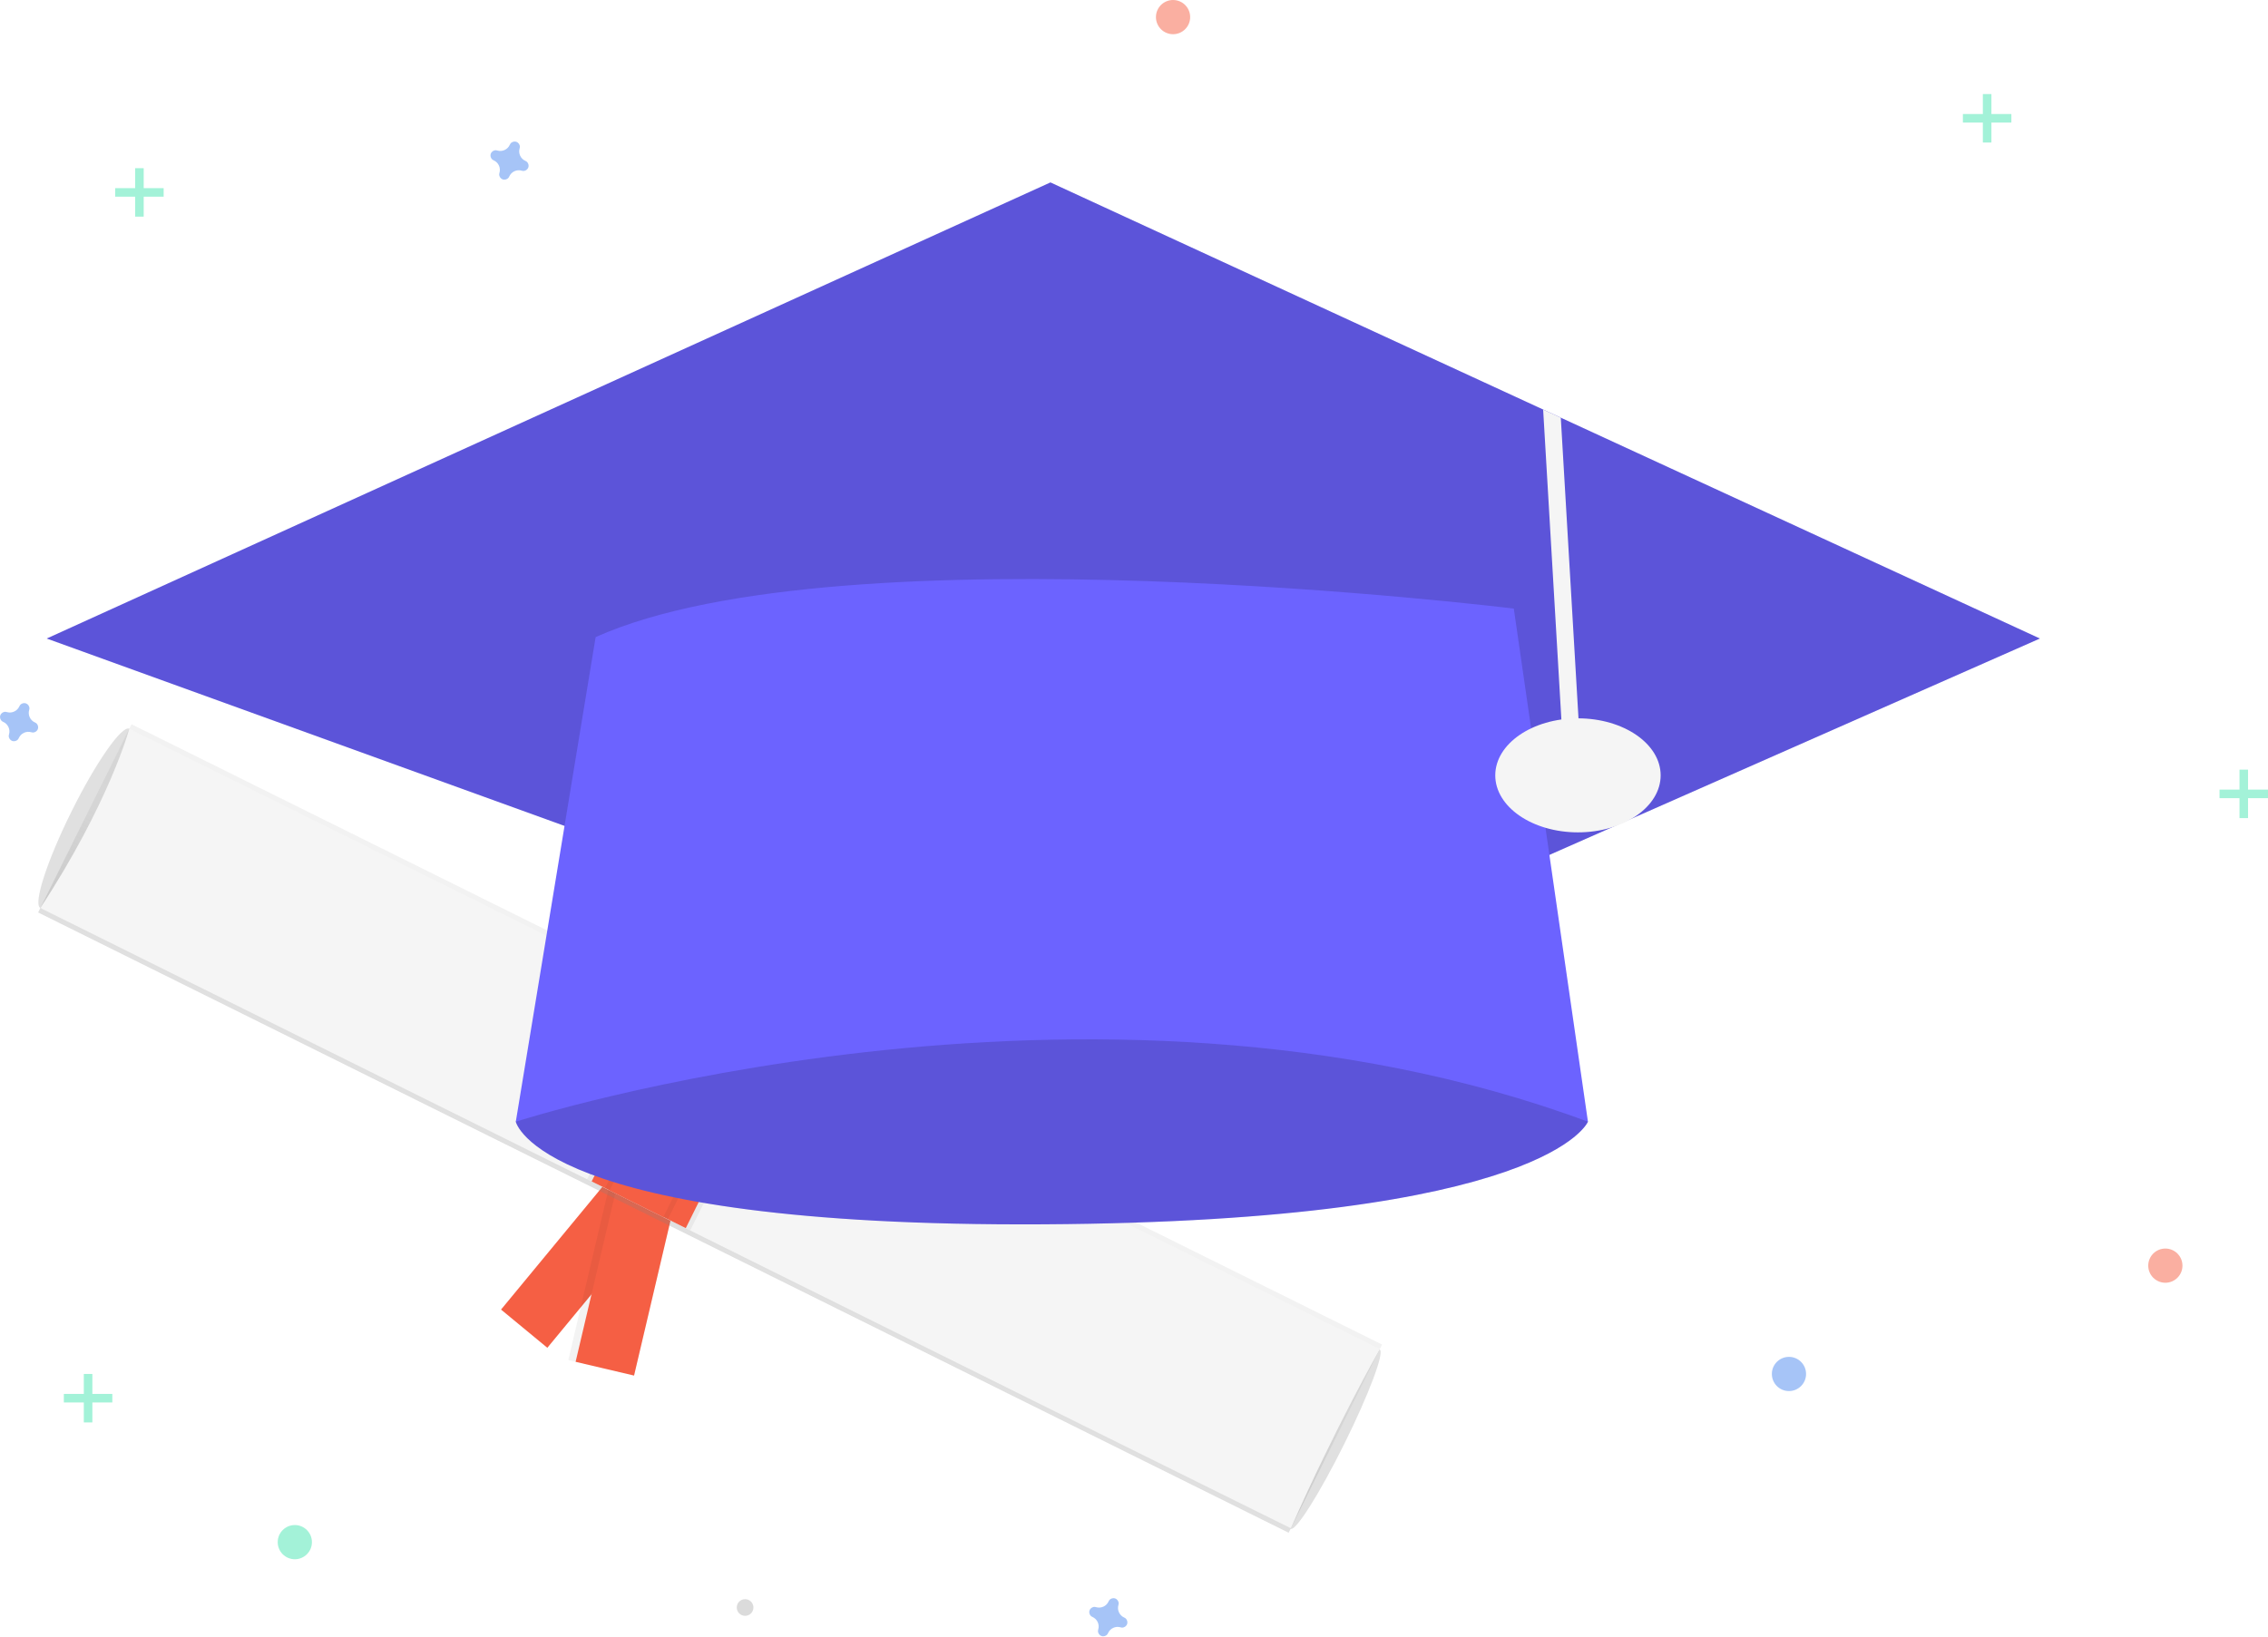
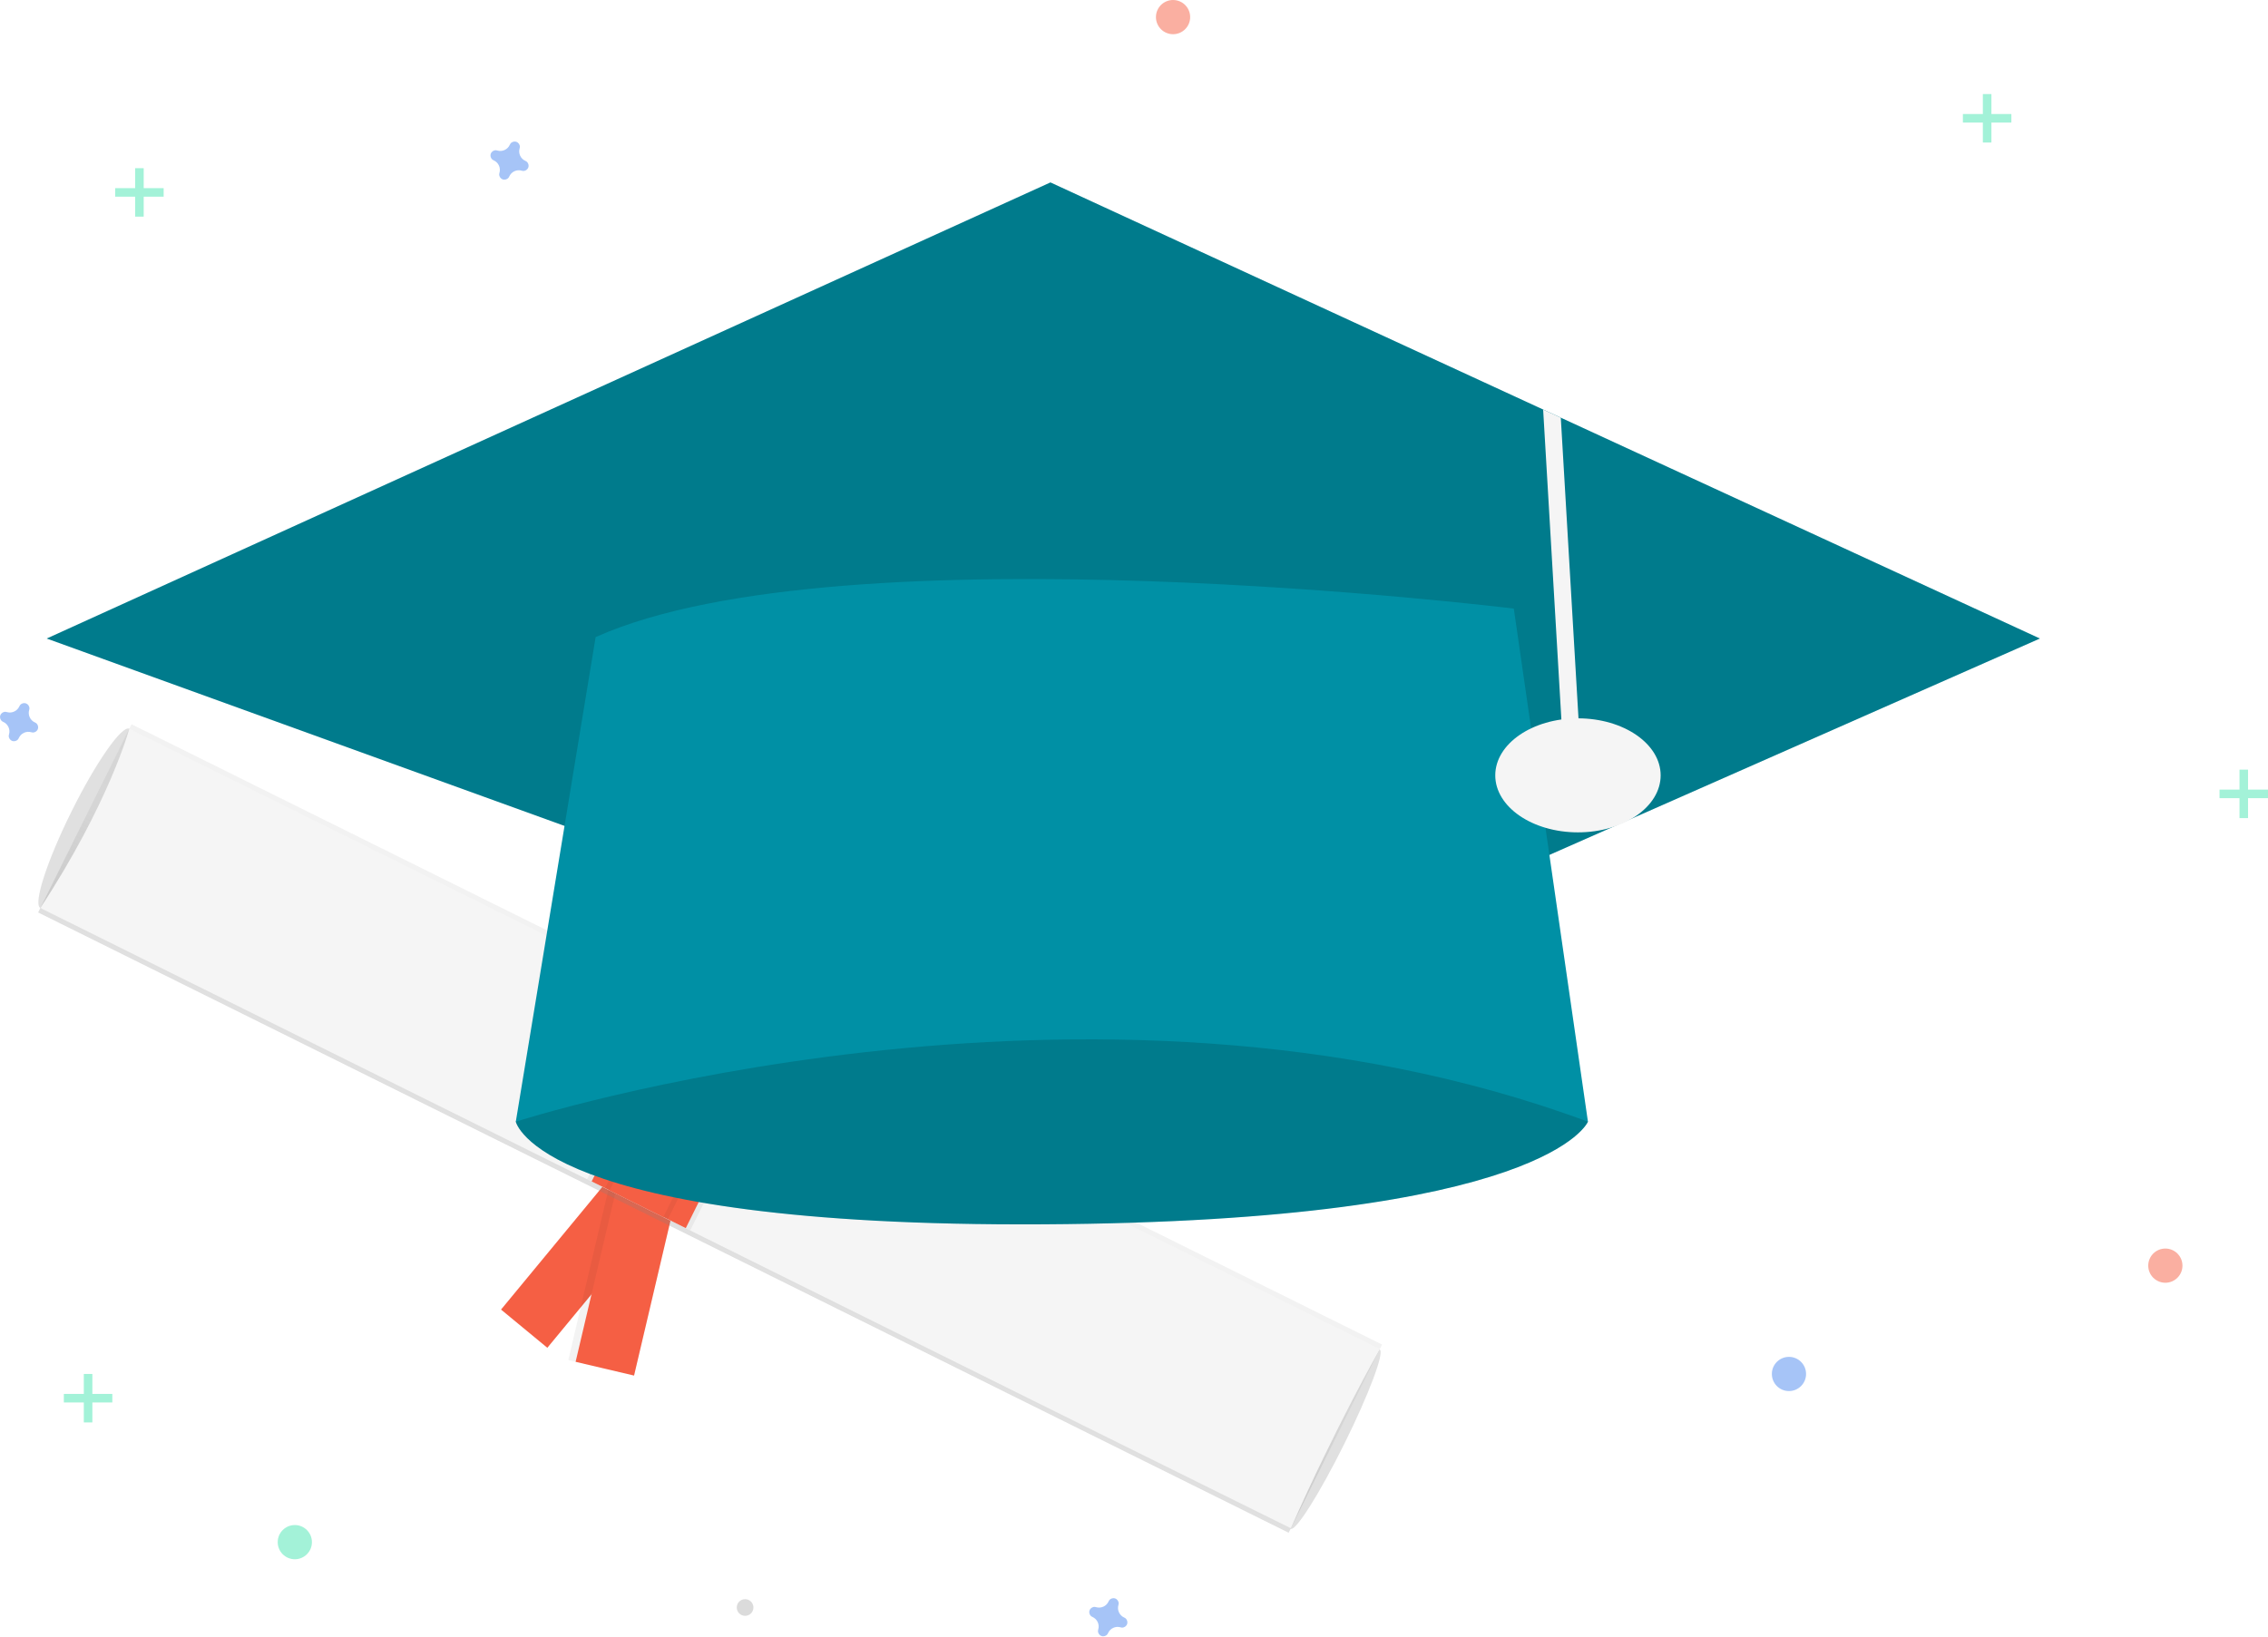
<svg xmlns="http://www.w3.org/2000/svg" id="eb113788-f1f1-4c1f-be62-f1d0ea2e1eb6" data-name="Layer 1" width="795.394" height="574.038" viewBox="0 0 795.394 574.038">
  <defs>
    <linearGradient id="b2a81085-935f-40be-bb27-75940df8c338" x1="-450.79" y1="2803.047" x2="-450.79" y2="2729.348" gradientTransform="translate(3217.533 1009.658) rotate(90)" gradientUnits="userSpaceOnUse">
      <stop offset="0" stop-color="gray" stop-opacity="0.25" />
      <stop offset="0.535" stop-color="gray" stop-opacity="0.12" />
      <stop offset="1" stop-color="gray" stop-opacity="0.1" />
    </linearGradient>
  </defs>
  <ellipse cx="232.058" cy="450.069" rx="35.095" ry="5.264" transform="translate(-476.5567 294.9237) rotate(-63.61079)" fill="#e0e0e0" />
  <ellipse cx="670.577" cy="667.856" rx="35.095" ry="3.577" transform="translate(-428.0369 808.7355) rotate(-63.61079)" fill="#e0e0e0" />
  <rect x="397.953" y="566.935" width="21.057" height="70.19" transform="translate(274.5207 -285.2623) rotate(39.54732)" fill="#f55f44" />
  <rect x="409.325" y="573.566" width="23.692" height="70.19" transform="translate(489.5496 1134.581) rotate(-166.7689)" opacity="0.05" />
  <rect x="411.926" y="573.868" width="21.057" height="70.19" transform="translate(492.0121 1135.47) rotate(-166.7689)" fill="#f55f44" />
  <rect x="414.486" y="314.082" width="73.699" height="489.572" transform="translate(-452.2022 551.7936) rotate(-63.61079)" fill="url(#b2a81085-935f-40be-bb27-75940df8c338)" />
  <path d="M655.016,699.105c-8.584-4.118-444.844-220.718-438.556-217.598,24.214-36.957,31.197-62.875,31.197-62.875l438.556,217.598S670.811,663.259,655.016,699.105Z" transform="translate(-202.3028 -162.981)" fill="#f5f5f5" />
  <rect x="421.725" y="519.094" width="40.359" height="70.19" transform="translate(90.06389 -301.6438) rotate(26.38921)" opacity="0.05" />
  <rect x="423.48" y="519.094" width="36.849" height="70.19" transform="translate(90.06389 -301.6438) rotate(26.38921)" fill="#f55f44" />
  <rect x="428.835" y="518.704" width="24.566" height="70.19" transform="translate(89.80867 -301.3351) rotate(26.38921)" opacity="0.05" />
  <rect x="430.59" y="518.704" width="21.057" height="70.19" transform="translate(89.80867 -301.3351) rotate(26.38921)" fill="#f55f44" />
  <circle cx="261.306" cy="563.925" r="2.926" fill="#dbdbdb" />
  <g opacity="0.5">
    <rect x="29.394" y="482" width="3" height="17" fill="#47e6b1" />
    <rect x="231.697" y="644.981" width="3" height="17" transform="translate(684.3753 257.3028) rotate(90)" fill="#47e6b1" />
  </g>
  <g opacity="0.5">
    <rect x="785.394" y="270" width="3" height="17" fill="#47e6b1" />
    <rect x="987.697" y="432.981" width="3" height="17" transform="translate(1228.375 -710.6972) rotate(90)" fill="#47e6b1" />
  </g>
  <g opacity="0.5">
    <rect x="47.394" y="59" width="3" height="17" fill="#47e6b1" />
    <rect x="249.697" y="221.981" width="3" height="17" transform="translate(279.3753 -183.6972) rotate(90)" fill="#47e6b1" />
  </g>
  <g opacity="0.5">
    <rect x="695.394" y="33" width="3" height="17" fill="#47e6b1" />
    <rect x="897.697" y="195.981" width="3" height="17" transform="translate(901.3753 -857.6972) rotate(90)" fill="#47e6b1" />
  </g>
  <path d="M214.593,416.437a3.675,3.675,0,0,1-2.047-4.441,1.766,1.766,0,0,0,.08-.408h0a1.843,1.843,0,0,0-3.31-1.221h0a1.766,1.766,0,0,0-.204.362,3.675,3.675,0,0,1-4.441,2.047,1.766,1.766,0,0,0-.408-.08h0a1.843,1.843,0,0,0-1.221,3.31h0a1.766,1.766,0,0,0,.362.204,3.675,3.675,0,0,1,2.047,4.441,1.766,1.766,0,0,0-.08.408h0a1.843,1.843,0,0,0,3.31,1.221h0a1.766,1.766,0,0,0,.204-.362,3.675,3.675,0,0,1,4.441-2.047,1.767,1.767,0,0,0,.408.08h0a1.843,1.843,0,0,0,1.221-3.31h0A1.767,1.767,0,0,0,214.593,416.437Z" transform="translate(-202.3028 -162.981)" fill="#4d8af0" opacity="0.5" />
  <path d="M386.593,219.437a3.675,3.675,0,0,1-2.047-4.441,1.766,1.766,0,0,0,.08-.408h0a1.843,1.843,0,0,0-3.31-1.221h0a1.766,1.766,0,0,0-.204.362,3.675,3.675,0,0,1-4.441,2.047,1.766,1.766,0,0,0-.408-.08h0a1.843,1.843,0,0,0-1.221,3.31h0a1.766,1.766,0,0,0,.362.204,3.675,3.675,0,0,1,2.047,4.441,1.766,1.766,0,0,0-.08.408h0a1.843,1.843,0,0,0,3.31,1.221h0a1.766,1.766,0,0,0,.204-.362,3.675,3.675,0,0,1,4.441-2.047,1.767,1.767,0,0,0,.408.08h0a1.843,1.843,0,0,0,1.221-3.31h0A1.767,1.767,0,0,0,386.593,219.437Z" transform="translate(-202.3028 -162.981)" fill="#4d8af0" opacity="0.5" />
  <path d="M596.593,730.437a3.675,3.675,0,0,1-2.047-4.441,1.766,1.766,0,0,0,.08-.408h0a1.843,1.843,0,0,0-3.31-1.221h0a1.766,1.766,0,0,0-.204.362,3.675,3.675,0,0,1-4.441,2.047,1.766,1.766,0,0,0-.408-.08h0a1.843,1.843,0,0,0-1.221,3.31h0a1.766,1.766,0,0,0,.362.204,3.675,3.675,0,0,1,2.047,4.441,1.766,1.766,0,0,0-.08.408h0a1.843,1.843,0,0,0,3.31,1.221h0a1.766,1.766,0,0,0,.204-.362,3.675,3.675,0,0,1,4.441-2.047,1.767,1.767,0,0,0,.408.08h0a1.843,1.843,0,0,0,1.221-3.31h0A1.767,1.767,0,0,0,596.593,730.437Z" transform="translate(-202.3028 -162.981)" fill="#4d8af0" opacity="0.5" />
  <circle cx="759.394" cy="444" r="6" fill="#f55f44" opacity="0.5" />
  <circle cx="627.394" cy="482" r="6" fill="#4d8af0" opacity="0.5" />
  <circle cx="103.394" cy="541" r="6" fill="#47e6b1" opacity="0.5" />
  <circle cx="411.394" cy="6" r="6" fill="#f55f44" opacity="0.5" />
-   <path d="M407.197,520.481l-24,36s8,37,185,36,191-36,191-36l-33-48-101-69Z" transform="translate(-202.3028 -162.981)" fill="#6c63ff" />
+   <path d="M407.197,520.481l-24,36s8,37,185,36,191-36,191-36l-33-48-101-69Z" transform="translate(-202.3028 -162.981)" fill="#0090A5" />
  <path d="M407.197,520.481l-24,36s8,37,185,36,191-36,191-36l-33-48-101-69Z" transform="translate(-202.3028 -162.981)" opacity="0.15" />
-   <polygon points="715.394 224 400.394 363 16.394 224 368.394 64 541.184 143.67 547.374 146.53 715.394 224" fill="#6c63ff" />
+   <polygon points="715.394 224 400.394 363 16.394 224 368.394 64 541.184 143.67 547.374 146.53 715.394 224" fill="#0090A5" />
  <polygon points="715.394 224 400.394 363 16.394 224 368.394 64 541.184 143.67 547.374 146.53 715.394 224" opacity="0.15" />
  <polygon points="553.894 257.32 547.894 257.68 541.184 143.67 547.374 146.53 553.894 257.32" fill="#f5f5f5" />
-   <path d="M411.197,386.481l-28,170s201-65,376,0l-26-180S498.197,347.481,411.197,386.481Z" transform="translate(-202.3028 -162.981)" fill="#6c63ff" />
+   <path d="M411.197,386.481l-28,170s201-65,376,0l-26-180S498.197,347.481,411.197,386.481Z" transform="translate(-202.3028 -162.981)" fill="#0090A5" />
  <ellipse cx="553.394" cy="272" rx="29" ry="20" fill="#f5f5f5" />
</svg>
